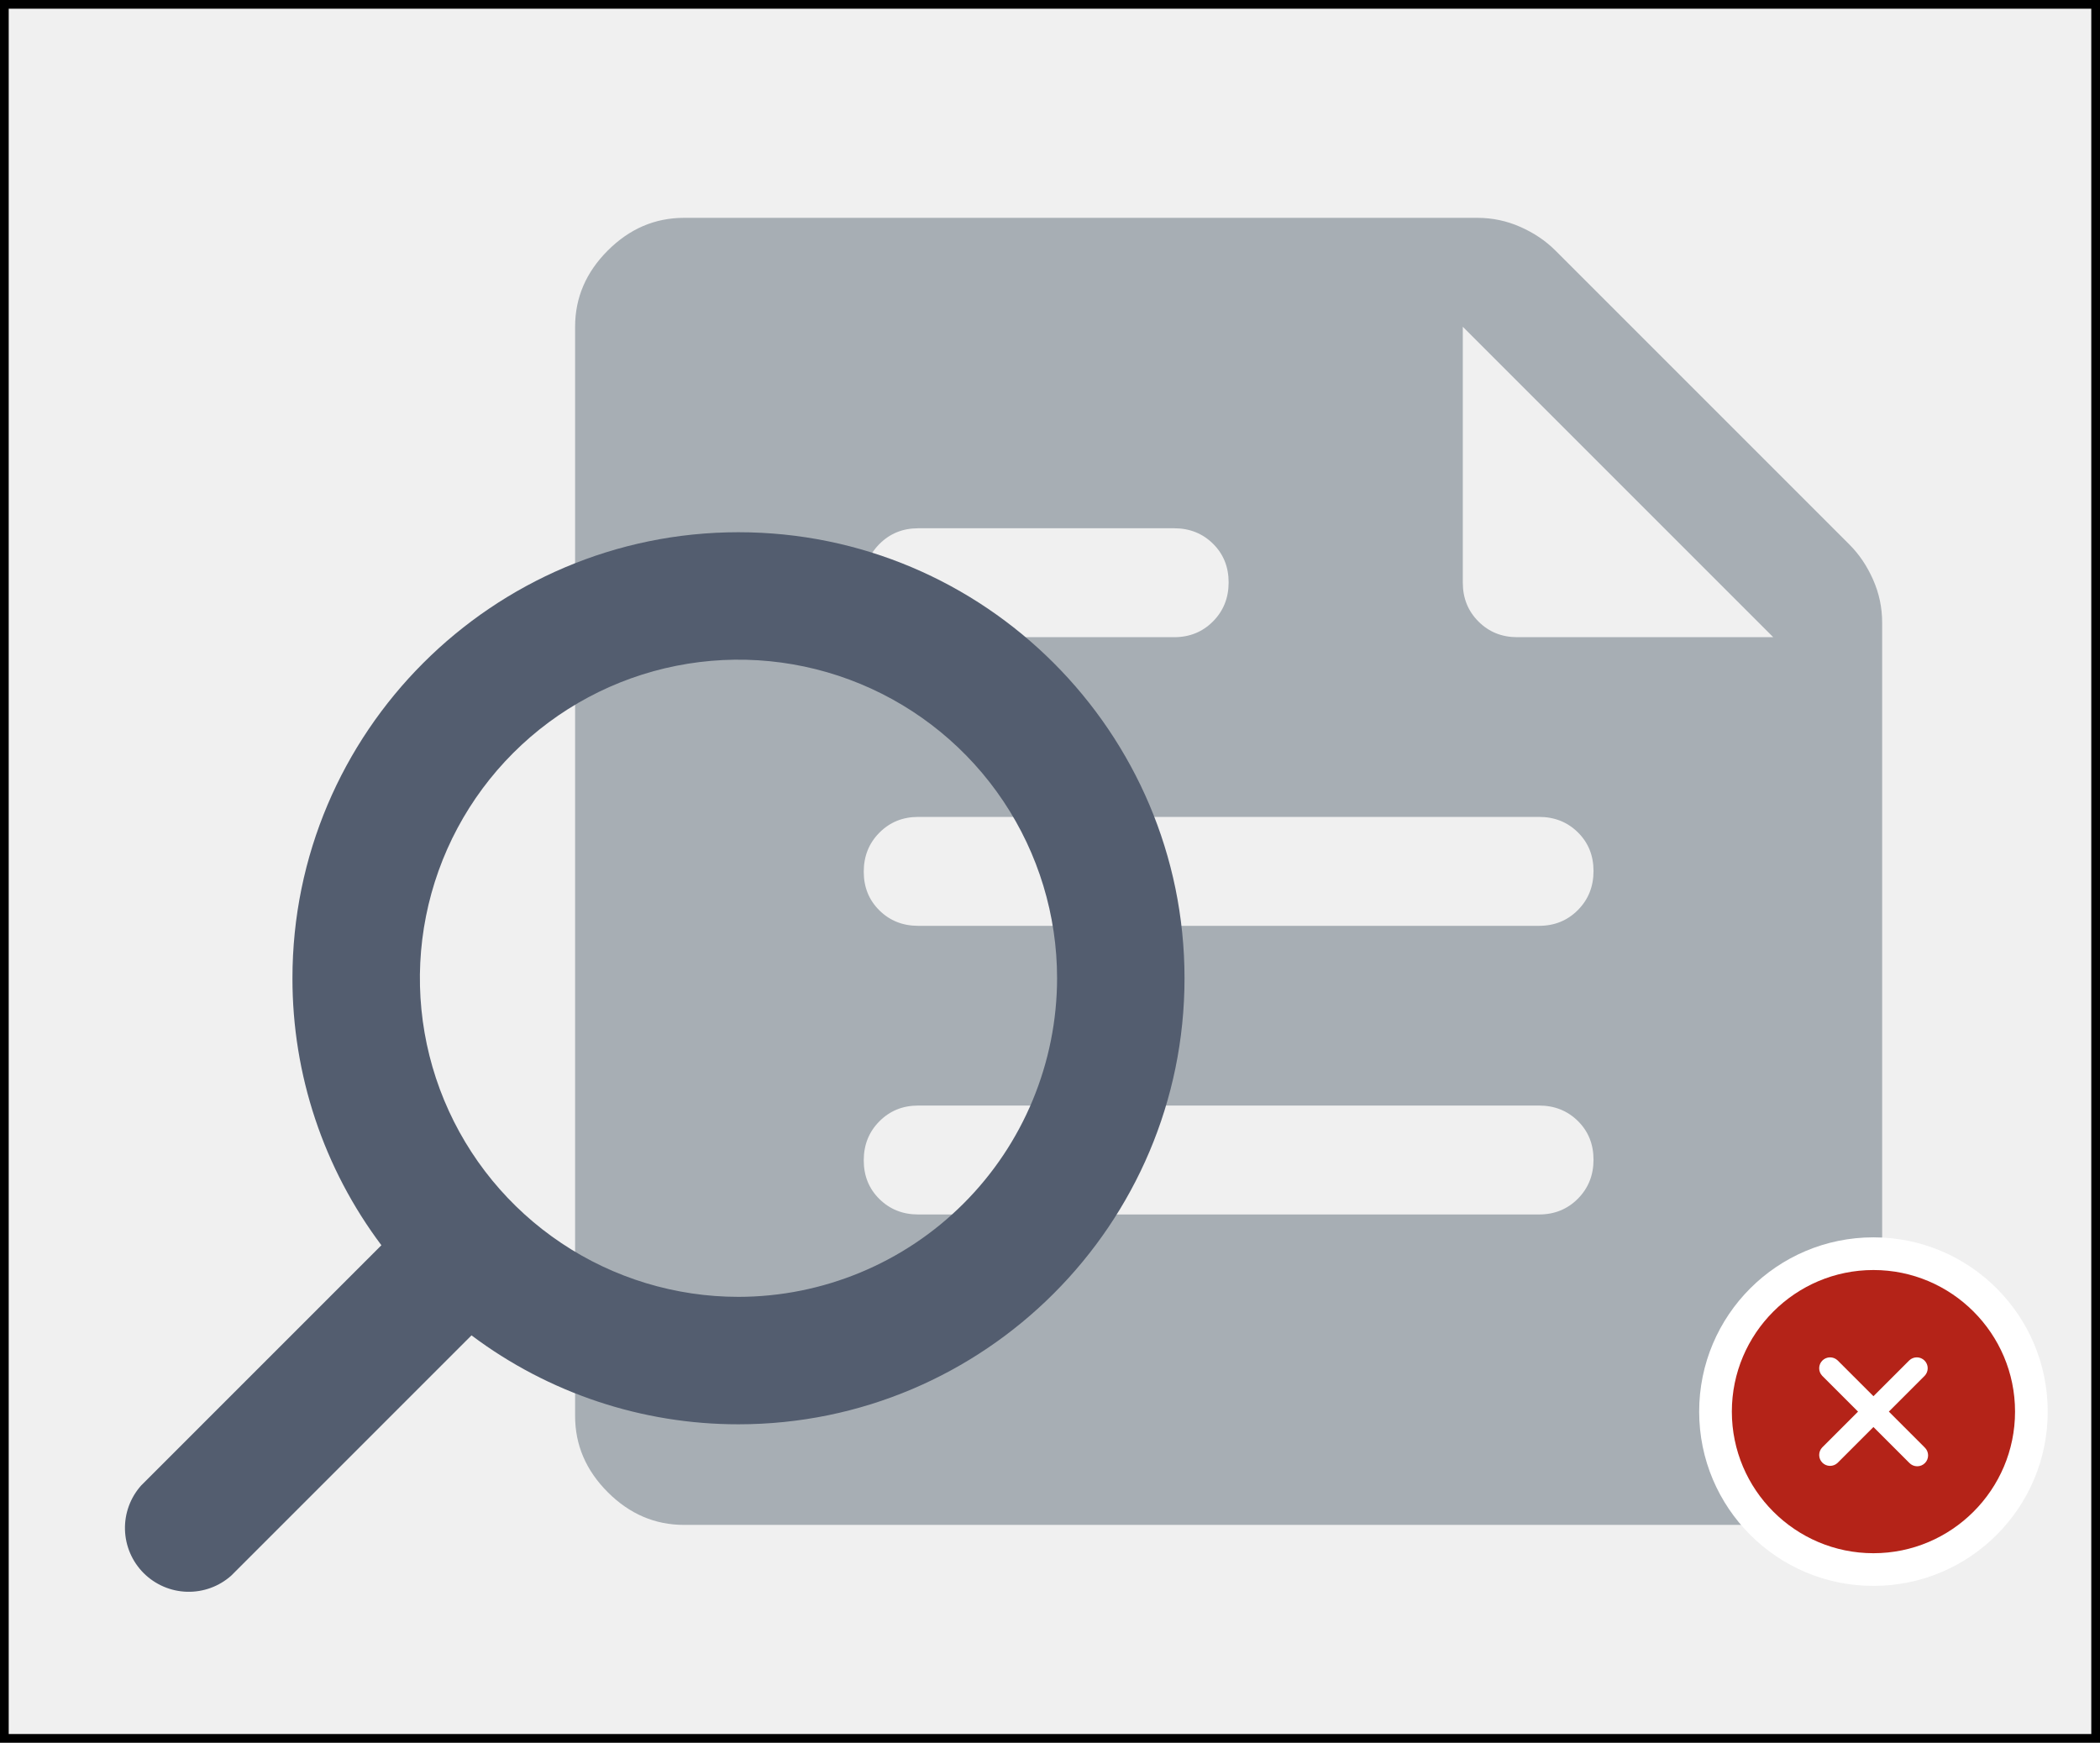
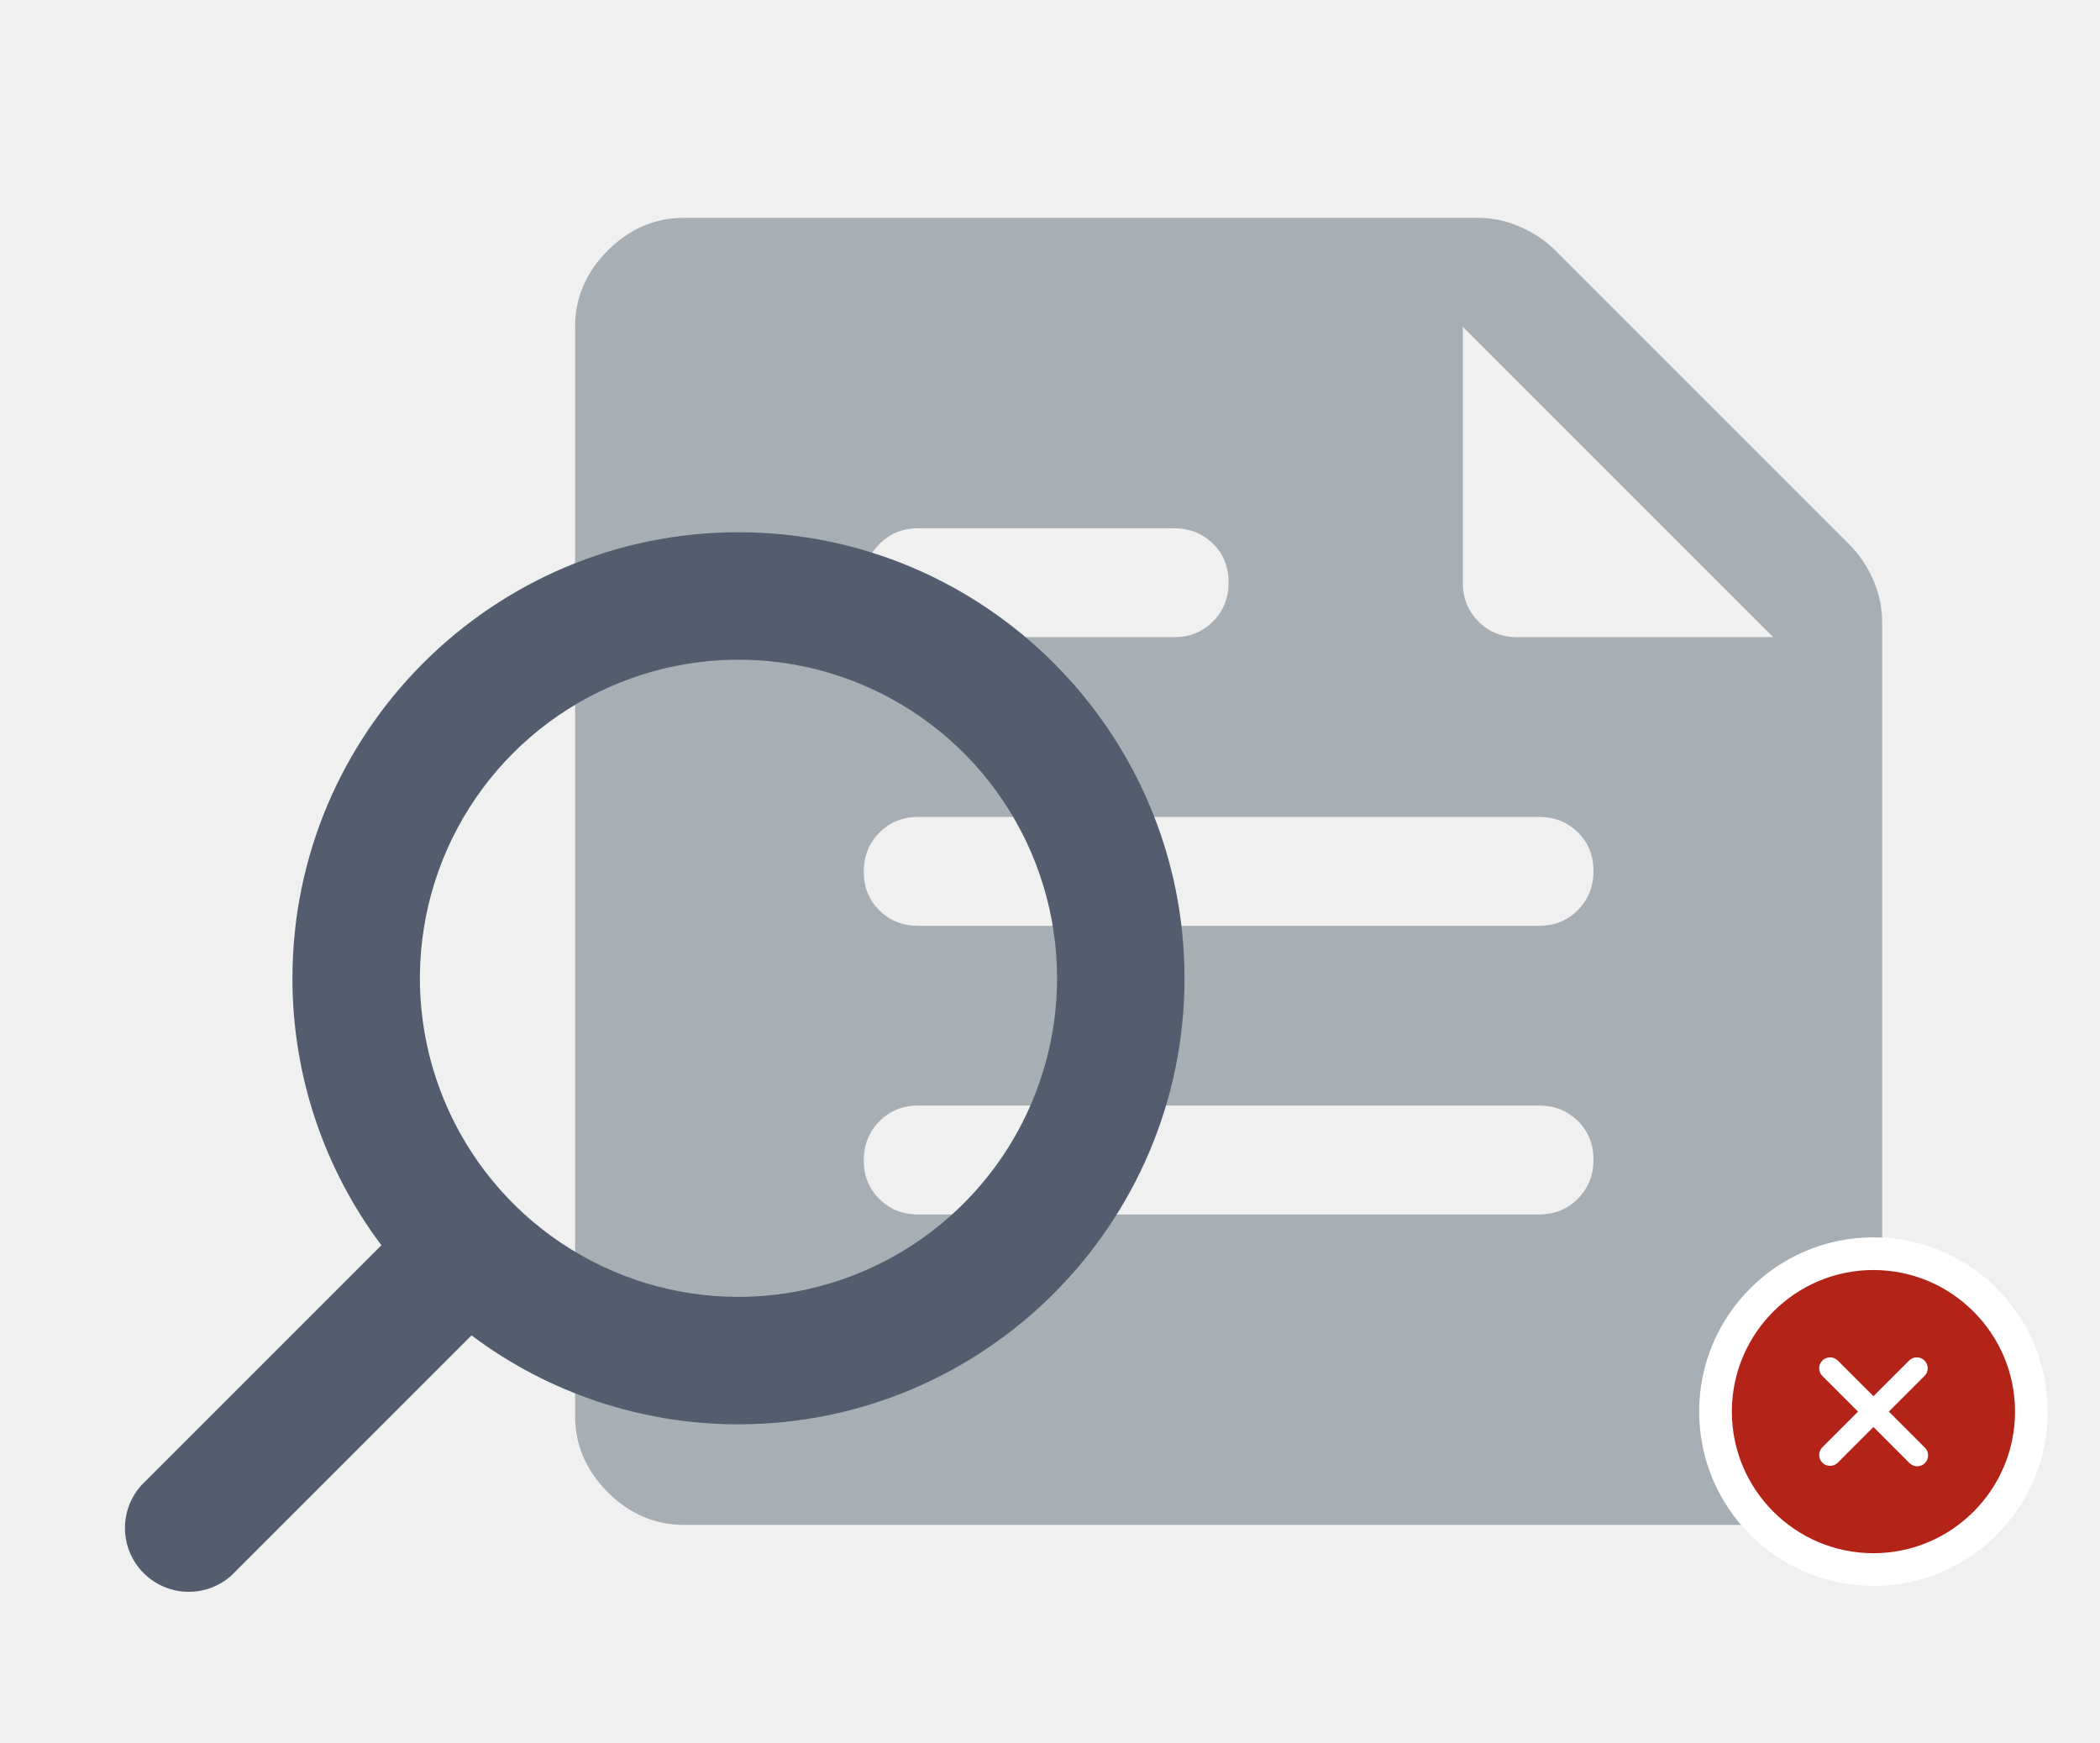
<svg xmlns="http://www.w3.org/2000/svg" width="241" height="200" viewBox="0 0 241 200" fill="none">
-   <g id="No Results Illustration">
-     <rect x="0.5" y="0.5" width="240" height="199" stroke="black" />
-     <g id="News-Fill--Streamline-Rounded-Fill-Material">
-       <path id="Vector" d="M78.5 175C75.167 175 72.25 173.75 69.75 171.25C67.25 168.75 66 165.833 66 162.5V37.5C66 34.167 67.25 31.25 69.75 28.75C72.25 26.25 75.167 25 78.5 25H169.542C171.27 25 172.917 25.347 174.483 26.042C176.05 26.736 177.389 27.639 178.5 28.75L212.25 62.5C213.361 63.611 214.264 64.95 214.958 66.517C215.653 68.083 216 69.73 216 71.458V162.5C216 165.833 214.75 168.75 212.25 171.25C209.75 173.75 206.833 175 203.5 175H78.5ZM167.875 37.5V66.875C167.875 68.646 168.474 70.13 169.673 71.327C170.87 72.526 172.354 73.125 174.125 73.125H203.5L167.875 37.5ZM176.625 139.375C178.396 139.375 179.88 138.772 181.079 137.567C182.276 136.362 182.875 134.87 182.875 133.087C182.875 131.307 182.276 129.826 181.079 128.646C179.88 127.465 178.396 126.875 176.625 126.875H105.375C103.604 126.875 102.12 127.478 100.923 128.683C99.724 129.887 99.125 131.38 99.125 133.162C99.125 134.943 99.724 136.424 100.923 137.604C102.12 138.785 103.604 139.375 105.375 139.375H176.625ZM134.75 73.125C136.521 73.125 138.005 72.522 139.204 71.317C140.401 70.112 141 68.62 141 66.838C141 65.057 140.401 63.576 139.204 62.396C138.005 61.215 136.521 60.625 134.75 60.625H105.375C103.604 60.625 102.12 61.228 100.923 62.433C99.724 63.638 99.125 65.13 99.125 66.912C99.125 68.693 99.724 70.174 100.923 71.354C102.12 72.535 103.604 73.125 105.375 73.125H134.75ZM176.625 106.25C178.396 106.25 179.88 105.647 181.079 104.442C182.276 103.237 182.875 101.745 182.875 99.963C182.875 98.182 182.276 96.701 181.079 95.521C179.88 94.34 178.396 93.75 176.625 93.75H105.375C103.604 93.75 102.12 94.353 100.923 95.558C99.724 96.763 99.125 98.255 99.125 100.037C99.125 101.818 99.724 103.299 100.923 104.479C102.12 105.66 103.604 106.25 105.375 106.25H176.625Z" fill="#A7AEB4" />
-     </g>
-     <g id="close-circle">
-       <rect x="195" y="142" width="40" height="40" rx="20" fill="white" />
-       <path id="Vector_2" d="M215 145.75C206.04 145.75 198.75 153.04 198.75 162C198.75 170.96 206.04 178.25 215 178.25C223.96 178.25 231.25 170.96 231.25 162C231.25 153.04 223.96 145.75 215 145.75ZM220.884 166.116C221.005 166.231 221.101 166.369 221.168 166.522C221.235 166.675 221.27 166.84 221.273 167.007C221.275 167.173 221.243 167.339 221.181 167.494C221.118 167.648 221.024 167.789 220.907 167.907C220.789 168.024 220.648 168.118 220.494 168.181C220.339 168.243 220.173 168.275 220.007 168.273C219.84 168.27 219.675 168.235 219.522 168.168C219.369 168.101 219.231 168.005 219.116 167.884L215 163.768L210.884 167.884C210.647 168.108 210.333 168.231 210.007 168.227C209.681 168.223 209.369 168.092 209.139 167.861C208.908 167.631 208.777 167.319 208.773 166.993C208.769 166.667 208.892 166.353 209.116 166.116L213.232 162L209.116 157.884C208.892 157.647 208.769 157.333 208.773 157.007C208.777 156.681 208.908 156.369 209.139 156.139C209.369 155.908 209.681 155.777 210.007 155.773C210.333 155.769 210.647 155.892 210.884 156.116L215 160.232L219.116 156.116C219.353 155.892 219.667 155.769 219.993 155.773C220.319 155.777 220.631 155.908 220.861 156.139C221.092 156.369 221.223 156.681 221.227 157.007C221.231 157.333 221.108 157.647 220.884 157.884L216.768 162L220.884 166.116Z" fill="#B42318" />
-     </g>
-     <g id="search">
-       <path id="Vector_3" d="M16.204 170.472L43.77 142.906C37.133 134.071 33.55 123.317 33.562 112.268C33.562 84.043 56.525 61.08 84.75 61.08C112.975 61.08 135.938 84.043 135.938 112.268C135.938 140.492 112.975 163.455 84.75 163.455C73.7 163.467 62.946 159.885 54.111 153.248L26.546 180.813C25.151 182.061 23.331 182.727 21.46 182.674C19.589 182.622 17.809 181.855 16.486 180.532C15.162 179.209 14.396 177.429 14.343 175.558C14.291 173.687 14.957 171.867 16.204 170.472ZM121.313 112.268C121.313 105.036 119.168 97.967 115.151 91.954C111.133 85.942 105.423 81.256 98.742 78.488C92.061 75.721 84.709 74.997 77.617 76.408C70.525 77.818 64.01 81.301 58.896 86.414C53.783 91.527 50.301 98.042 48.89 105.135C47.479 112.227 48.203 119.579 50.971 126.259C53.738 132.94 58.424 138.651 64.437 142.668C70.45 146.686 77.519 148.83 84.75 148.83C94.443 148.818 103.736 144.963 110.591 138.108C117.445 131.254 121.301 121.961 121.313 112.268Z" fill="#535D6F" />
-     </g>
-   </g>
+   <path d="M78.5 175C75.167 175 72.25 173.75 69.75 171.25C67.25 168.75 66 165.833 66 162.5V37.5C66 34.167 67.25 31.25 69.75 28.75C72.25 26.25 75.167 25 78.5 25H169.542C171.27 25 172.917 25.347 174.483 26.042C176.05 26.736 177.389 27.639 178.5 28.75L212.25 62.5C213.361 63.611 214.264 64.95 214.958 66.517C215.653 68.083 216 69.73 216 71.458V162.5C216 165.833 214.75 168.75 212.25 171.25C209.75 173.75 206.833 175 203.5 175H78.5ZM167.875 37.5V66.875C167.875 68.646 168.474 70.13 169.673 71.327C170.87 72.526 172.354 73.125 174.125 73.125H203.5L167.875 37.5ZM176.625 139.375C178.396 139.375 179.88 138.772 181.079 137.567C182.276 136.362 182.875 134.87 182.875 133.087C182.875 131.307 182.276 129.826 181.079 128.646C179.88 127.465 178.396 126.875 176.625 126.875H105.375C103.604 126.875 102.12 127.478 100.923 128.683C99.724 129.887 99.125 131.38 99.125 133.162C99.125 134.943 99.724 136.424 100.923 137.604C102.12 138.785 103.604 139.375 105.375 139.375H176.625ZM134.75 73.125C136.521 73.125 138.005 72.522 139.204 71.317C140.401 70.112 141 68.62 141 66.838C141 65.057 140.401 63.576 139.204 62.396C138.005 61.215 136.521 60.625 134.75 60.625H105.375C103.604 60.625 102.12 61.228 100.923 62.433C99.724 63.638 99.125 65.13 99.125 66.912C99.125 68.693 99.724 70.174 100.923 71.354C102.12 72.535 103.604 73.125 105.375 73.125H134.75ZM176.625 106.25C178.396 106.25 179.88 105.647 181.079 104.442C182.276 103.237 182.875 101.745 182.875 99.963C182.875 98.182 182.276 96.701 181.079 95.521C179.88 94.34 178.396 93.75 176.625 93.75H105.375C103.604 93.75 102.12 94.353 100.923 95.558C99.724 96.763 99.125 98.255 99.125 100.037C99.125 101.818 99.724 103.299 100.923 104.479C102.12 105.66 103.604 106.25 105.375 106.25H176.625Z" fill="#A7AEB4" />
+   <rect x="195" y="142" width="40" height="40" rx="20" fill="white" />
+   <path d="M215 145.75C206.04 145.75 198.75 153.04 198.75 162C198.75 170.96 206.04 178.25 215 178.25C223.96 178.25 231.25 170.96 231.25 162C231.25 153.04 223.96 145.75 215 145.75ZM220.884 166.116C221.005 166.231 221.101 166.369 221.168 166.522C221.235 166.675 221.27 166.84 221.273 167.007C221.275 167.173 221.243 167.339 221.181 167.494C221.118 167.648 221.024 167.789 220.907 167.907C220.789 168.024 220.648 168.118 220.494 168.181C220.339 168.243 220.173 168.275 220.007 168.273C219.84 168.27 219.675 168.235 219.522 168.168C219.369 168.101 219.231 168.005 219.116 167.884L215 163.768L210.884 167.884C210.647 168.108 210.333 168.231 210.007 168.227C209.681 168.223 209.369 168.092 209.139 167.861C208.908 167.631 208.777 167.319 208.773 166.993C208.769 166.667 208.892 166.353 209.116 166.116L213.232 162L209.116 157.884C208.892 157.647 208.769 157.333 208.773 157.007C208.777 156.681 208.908 156.369 209.139 156.139C209.369 155.908 209.681 155.777 210.007 155.773C210.333 155.769 210.647 155.892 210.884 156.116L215 160.232L219.116 156.116C219.353 155.892 219.667 155.769 219.993 155.773C220.319 155.777 220.631 155.908 220.861 156.139C221.092 156.369 221.223 156.681 221.227 157.007C221.231 157.333 221.108 157.647 220.884 157.884L216.768 162L220.884 166.116Z" fill="#B42318" />
+   <path d="M16.204 170.474L43.77 142.908C37.133 134.073 33.55 123.319 33.562 112.27C33.562 84.045 56.525 61.082 84.75 61.082C112.975 61.082 135.938 84.045 135.938 112.27C135.938 140.494 112.975 163.457 84.75 163.457C73.7 163.469 62.946 159.887 54.111 153.25L26.546 180.815C25.151 182.063 23.331 182.729 21.46 182.676C19.589 182.624 17.809 181.857 16.486 180.534C15.162 179.21 14.396 177.431 14.343 175.56C14.291 173.689 14.957 171.869 16.204 170.474ZM121.313 112.27C121.313 105.038 119.168 97.969 115.151 91.957C111.133 85.944 105.423 81.257 98.742 78.49C92.061 75.723 84.709 74.999 77.617 76.41C70.525 77.82 64.01 81.303 58.896 86.416C53.783 91.529 50.301 98.044 48.89 105.137C47.479 112.229 48.203 119.58 50.971 126.261C53.738 132.942 58.424 138.653 64.437 142.67C70.45 146.688 77.519 148.832 84.75 148.832C94.443 148.82 103.736 144.965 110.591 138.11C117.445 131.256 121.301 121.963 121.313 112.27Z" fill="#535D6F" />
</svg>
